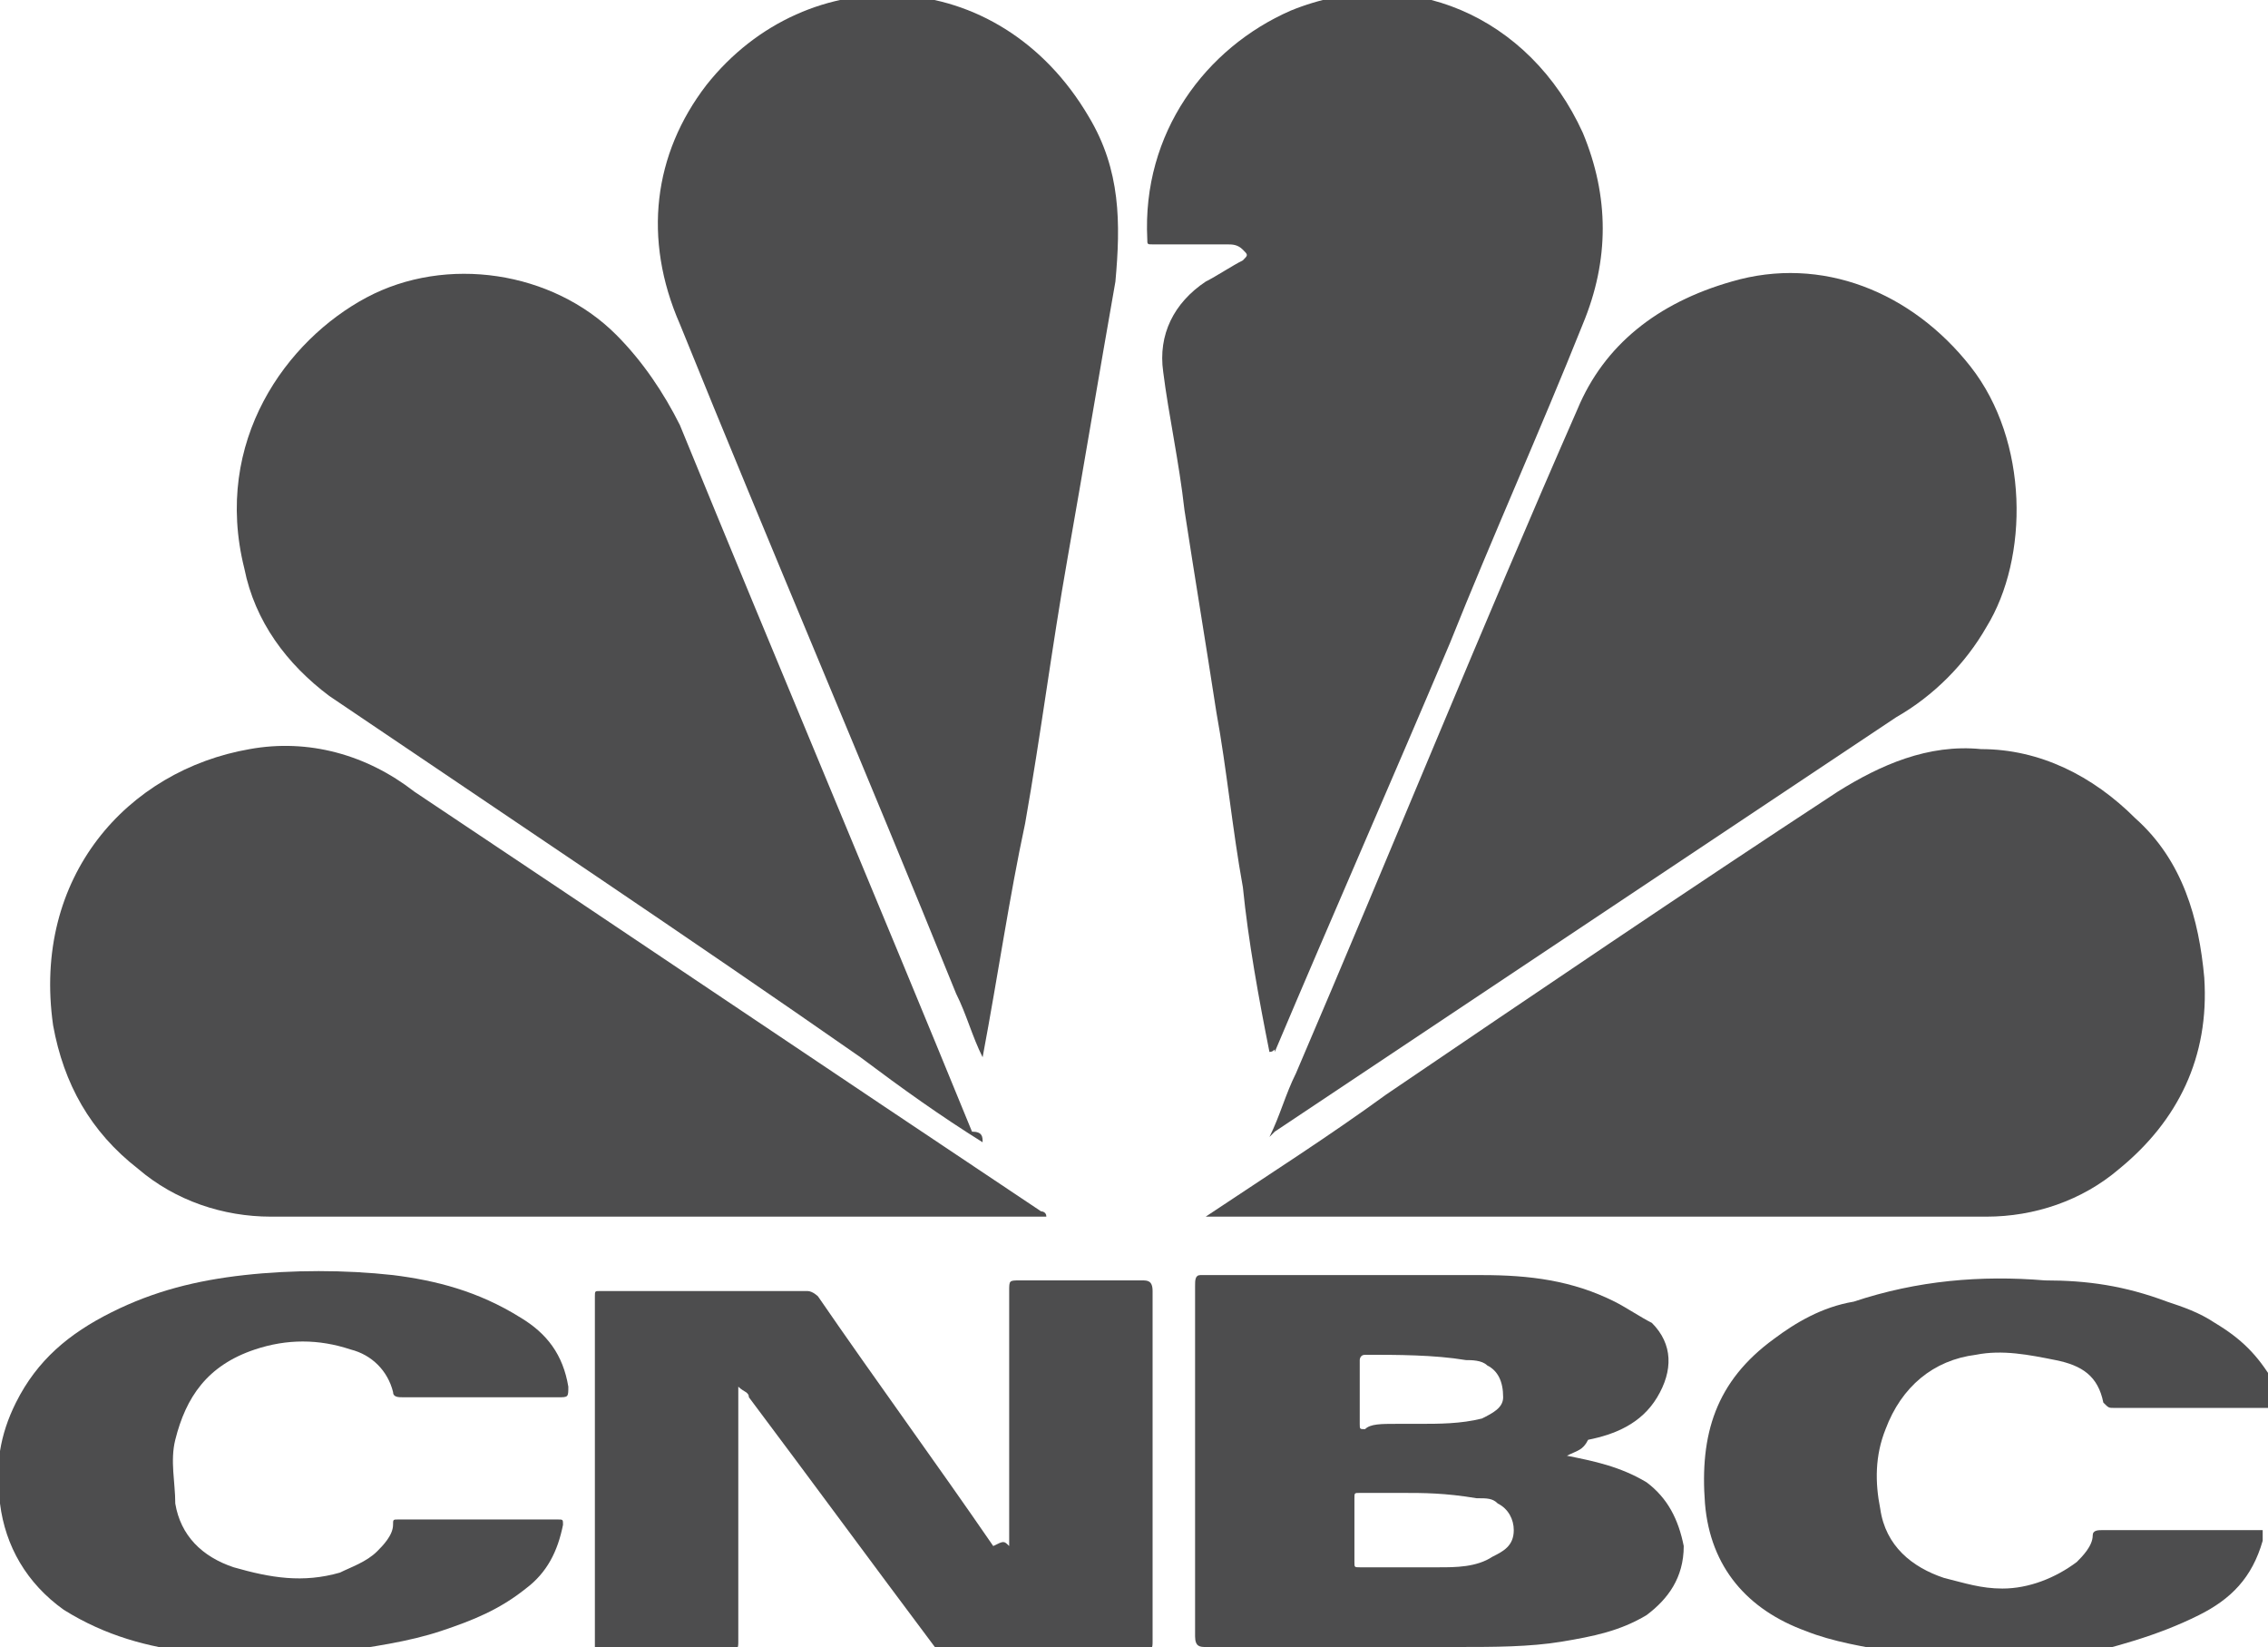
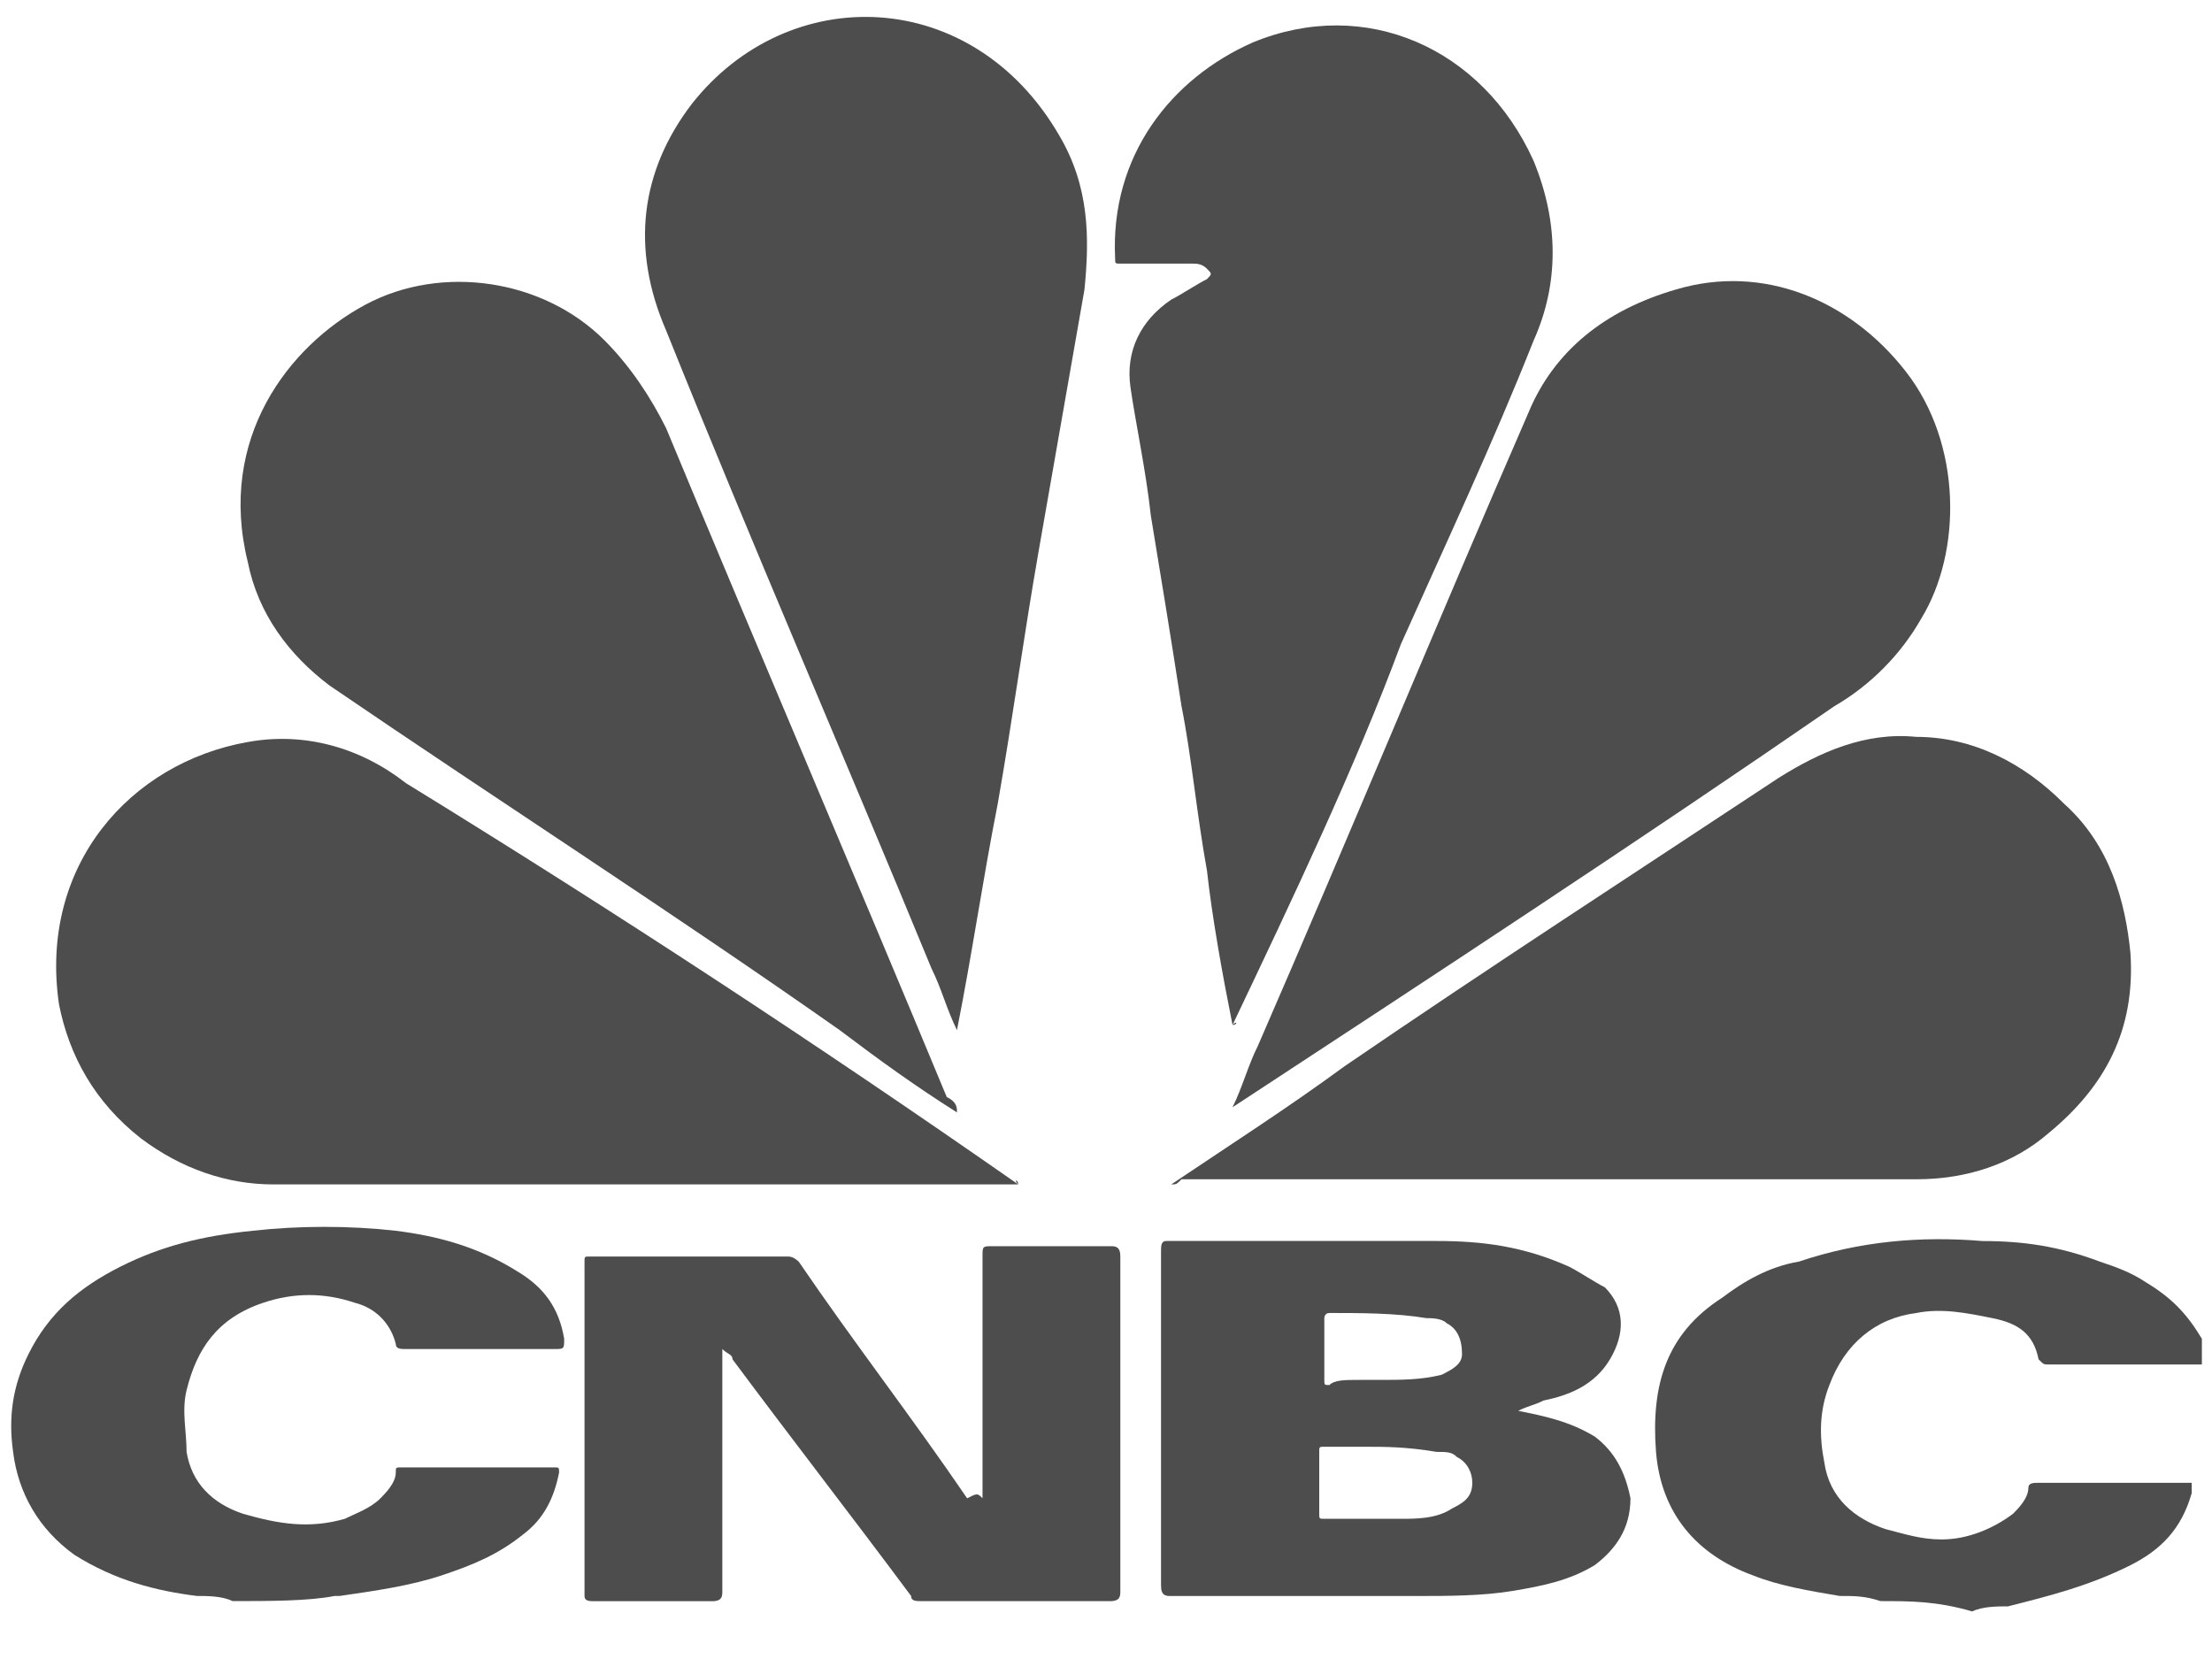
- <svg xmlns="http://www.w3.org/2000/svg" version="1.1" id="Layer_1" x="0px" y="0px" viewBox="-458 265 42.7 31" style="enable-background:new -458 265 42.7 31;" xml:space="preserve">
-   <style type="text/css">
- 	.st0{fill:#4D4D4E;}
- </style>
+ <svg xmlns="http://www.w3.org/2000/svg" version="1.1" id="Layer_1" x="0px" y="0px" width="40px" height="30px" viewBox="0 0 40 30" enable-background="new 0 0 40 30" xml:space="preserve">
  <g id="iLHGvc.tif_1_">
    <g id="XMLID_5535_">
-       <path id="XMLID_5548_" class="st0" d="M-453.7,296.2c-0.2-0.1-0.5-0.1-0.7-0.1c-0.8-0.1-1.6-0.3-2.4-0.8c-0.7-0.5-1.1-1.2-1.2-2    c-0.1-0.7,0-1.3,0.3-1.9c0.4-0.8,1-1.3,1.8-1.7c0.8-0.4,1.6-0.6,2.5-0.7c0.9-0.1,1.9-0.1,2.8,0c0.8,0.1,1.6,0.3,2.4,0.8    c0.5,0.3,0.8,0.7,0.9,1.3c0,0.2,0,0.2-0.2,0.2c-1,0-1.9,0-2.9,0c-0.1,0-0.2,0-0.2-0.1c-0.1-0.4-0.4-0.7-0.8-0.8    c-0.6-0.2-1.2-0.2-1.8,0c-0.9,0.3-1.3,0.9-1.5,1.7c-0.1,0.4,0,0.8,0,1.2c0.1,0.6,0.5,1,1.1,1.2c0.7,0.2,1.3,0.3,2,0.1    c0.2-0.1,0.5-0.2,0.7-0.4c0.1-0.1,0.3-0.3,0.3-0.5c0-0.1,0-0.1,0.1-0.1c1,0,2,0,3,0c0.1,0,0.1,0,0.1,0.1c-0.1,0.5-0.3,0.9-0.7,1.2    c-0.5,0.4-1,0.6-1.6,0.8c-0.6,0.2-1.3,0.3-2,0.4c0,0-0.1,0-0.1,0C-452.3,296.2-453,296.2-453.7,296.2z" />
-       <path id="XMLID_5547_" class="st0" d="M-421.5,296.2c-0.3-0.1-0.5-0.1-0.8-0.1c-0.6-0.1-1.2-0.2-1.7-0.4c-1.1-0.4-1.8-1.2-1.9-2.4    c-0.1-1.3,0.2-2.3,1.3-3.1c0.4-0.3,0.9-0.6,1.5-0.7c1.2-0.4,2.4-0.5,3.6-0.4c0.8,0,1.5,0.1,2.3,0.4c0.3,0.1,0.6,0.2,0.9,0.4    c0.5,0.3,0.8,0.6,1.1,1.1c0,0.2,0,0.4,0,0.5c-0.1,0-0.1,0-0.2,0c-0.9,0-1.9,0-2.8,0c-0.1,0-0.1,0-0.2-0.1    c-0.1-0.5-0.4-0.7-0.9-0.8c-0.5-0.1-1-0.2-1.5-0.1c-0.8,0.1-1.4,0.6-1.7,1.4c-0.2,0.5-0.2,1-0.1,1.5c0.1,0.7,0.6,1.1,1.2,1.3    c0.4,0.1,0.7,0.2,1.1,0.2c0.5,0,1-0.2,1.4-0.5c0.1-0.1,0.3-0.3,0.3-0.5c0-0.1,0.1-0.1,0.2-0.1c1,0,1.9,0,2.9,0c0,0,0.1,0,0.1,0    c0,0.1,0,0.1,0,0.2c-0.2,0.7-0.6,1.1-1.2,1.4c-0.8,0.4-1.6,0.6-2.4,0.8c-0.2,0-0.5,0-0.7,0.1    C-420.3,296.2-420.9,296.2-421.5,296.2z" />
-       <path id="XMLID_5546_" class="st0" d="M-439.5,284.9c-0.2-0.4-0.3-0.8-0.5-1.2c-1.7-4.2-3.5-8.4-5.2-12.6    c-0.7-1.6-0.5-3.2,0.5-4.5c1.9-2.4,5.5-2.3,7.2,0.6c0.6,1,0.6,2,0.5,3.1c-0.3,1.7-0.6,3.5-0.9,5.2c-0.3,1.7-0.5,3.3-0.8,5    C-439,281.9-439.2,283.3-439.5,284.9C-439.5,284.8-439.5,284.8-439.5,284.9C-439.5,284.9-439.5,284.9-439.5,284.9z" />
-       <path id="XMLID_5545_" class="st0" d="M-434.1,286.4c0.2-0.4,0.3-0.8,0.5-1.2c1.8-4.2,3.5-8.4,5.3-12.5c0.5-1.2,1.5-2,2.9-2.4    c1.7-0.5,3.4,0.2,4.5,1.6c1.1,1.4,1.1,3.6,0.3,4.9c-0.4,0.7-1,1.3-1.7,1.7c-3.9,2.6-7.8,5.2-11.7,7.8    C-434,286.3-434.1,286.4-434.1,286.4C-434.1,286.4-434.1,286.4-434.1,286.4z" />
-       <path id="XMLID_5544_" class="st0" d="M-439.5,286.5c-0.8-0.5-1.5-1-2.3-1.6c-3.3-2.3-6.6-4.5-10-6.8c-0.8-0.6-1.4-1.4-1.6-2.4    c-0.6-2.4,0.8-4.3,2.3-5.1c1.5-0.8,3.5-0.5,4.7,0.7c0.5,0.5,0.9,1.1,1.2,1.7c1.8,4.4,3.7,8.9,5.5,13.3    C-439.5,286.3-439.5,286.4-439.5,286.5z" />
-       <path id="XMLID_5543_" class="st0" d="M-438.3,287.9c-0.1,0-0.1,0-0.2,0c-4.8,0-9.6,0-14.4,0c-0.9,0-1.8-0.3-2.5-0.9    c-0.9-0.7-1.4-1.6-1.6-2.7c-0.4-2.8,1.4-4.8,3.7-5.2c1.1-0.2,2.2,0.1,3.1,0.8c3.9,2.6,7.9,5.3,11.8,7.9    C-438.4,287.8-438.3,287.8-438.3,287.9z" />
-       <path id="XMLID_5542_" class="st0" d="M-435.3,287.9c1.2-0.8,2.3-1.5,3.4-2.3c2.8-1.9,5.6-3.8,8.5-5.7c0.8-0.5,1.7-0.9,2.7-0.8    c1.1,0,2.1,0.5,2.9,1.3c0.9,0.8,1.2,1.9,1.3,3c0.1,1.5-0.5,2.7-1.6,3.6c-0.7,0.6-1.6,0.9-2.5,0.9c-4.8,0-9.6,0-14.4,0    C-435.2,287.9-435.2,287.9-435.3,287.9z" />
-       <path id="XMLID_5541_" class="st0" d="M-434.1,284.8c-0.2-1-0.4-2.1-0.5-3.1c-0.2-1.1-0.3-2.2-0.5-3.3c-0.2-1.3-0.4-2.5-0.6-3.8    c-0.1-0.9-0.3-1.8-0.4-2.6c-0.1-0.7,0.2-1.3,0.8-1.7c0.2-0.1,0.5-0.3,0.7-0.4c0.1-0.1,0.1-0.1,0-0.2c-0.1-0.1-0.2-0.1-0.3-0.1    c-0.5,0-0.9,0-1.4,0c-0.1,0-0.1,0-0.1-0.1c-0.1-2,1.1-3.6,2.7-4.3c2.2-0.9,4.5,0.1,5.5,2.3c0.5,1.2,0.5,2.4,0,3.6    c-0.8,2-1.7,4-2.5,6c-1.1,2.6-2.2,5.1-3.3,7.7C-434,284.7-434,284.8-434.1,284.8z" />
-       <path id="XMLID_5540_" class="st0" d="M-439,294.1c0-1.6,0-3.2,0-4.8c0-0.2,0-0.2,0.2-0.2c0.8,0,1.5,0,2.3,0c0.1,0,0.2,0,0.2,0.2    c0,2.2,0,4.4,0,6.6c0,0.1,0,0.2-0.2,0.2c-1.2,0-2.5,0-3.7,0c-0.1,0-0.2,0-0.2-0.1c-1.2-1.6-2.3-3.1-3.5-4.7c0-0.1-0.1-0.1-0.2-0.2    c0,0.1,0,0.1,0,0.2c0,1.5,0,3.1,0,4.6c0,0.1,0,0.2-0.2,0.2c-0.8,0-1.6,0-2.3,0c-0.1,0-0.2,0-0.2-0.1c0-2.2,0-4.4,0-6.6    c0-0.1,0-0.1,0.1-0.1c1.3,0,2.6,0,3.9,0c0.1,0,0.2,0.1,0.2,0.1c1.1,1.6,2.2,3.1,3.3,4.7C-439.1,294-439.1,294-439,294.1z" />
-       <path id="XMLID_5536_" class="st0" d="M-428.5,292.4c0.5,0.1,1,0.2,1.5,0.5c0.4,0.3,0.6,0.7,0.7,1.2c0,0.6-0.3,1-0.7,1.3    c-0.5,0.3-1,0.4-1.6,0.5c-0.6,0.1-1.3,0.1-1.9,0.1c-1.6,0-3.2,0-4.8,0c-0.1,0-0.2,0-0.2-0.2c0-2.2,0-4.4,0-6.6    c0-0.1,0-0.2,0.1-0.2c1.8,0,3.5,0,5.3,0c0.9,0,1.7,0.1,2.5,0.5c0.2,0.1,0.5,0.3,0.7,0.4c0.4,0.4,0.4,0.9,0.1,1.4    c-0.3,0.5-0.8,0.7-1.3,0.8C-428.2,292.3-428.3,292.3-428.5,292.4z M-431.6,293.1c-0.3,0-0.6,0-0.8,0c-0.1,0-0.1,0-0.1,0.1    c0,0.4,0,0.8,0,1.2c0,0.1,0,0.1,0.1,0.1c0.5,0,1,0,1.5,0c0.3,0,0.7,0,1-0.2c0.2-0.1,0.4-0.2,0.4-0.5c0-0.2-0.1-0.4-0.3-0.5    c-0.1-0.1-0.2-0.1-0.4-0.1C-430.8,293.1-431.2,293.1-431.6,293.1z M-431.7,291.8L-431.7,291.8c0.1,0,0.2,0,0.4,0    c0.4,0,0.8,0,1.2-0.1c0.2-0.1,0.4-0.2,0.4-0.4c0-0.3-0.1-0.5-0.3-0.6c-0.1-0.1-0.3-0.1-0.4-0.1c-0.6-0.1-1.3-0.1-1.9-0.1    c-0.1,0-0.1,0.1-0.1,0.1c0,0.4,0,0.8,0,1.2c0,0.1,0,0.1,0.1,0.1C-432.2,291.8-432,291.8-431.7,291.8z" />
+       <path id="XMLID_5548_" fill="#4D4D4E" d="M4.204,28.953C4.02,28.86,3.743,28.86,3.559,28.86c-0.738-0.093-1.476-0.279-2.214-0.744    C0.699,27.65,0.33,27,0.237,26.256c-0.092-0.651,0-1.209,0.277-1.768c0.369-0.744,0.922-1.209,1.661-1.582    c0.738-0.371,1.476-0.558,2.398-0.65c0.831-0.094,1.753-0.094,2.583,0C7.895,22.349,8.633,22.535,9.371,23    c0.462,0.279,0.738,0.65,0.831,1.209c0,0.186,0,0.186-0.184,0.186c-0.923,0-1.753,0-2.676,0c-0.093,0-0.185,0-0.185-0.092    c-0.092-0.373-0.369-0.652-0.738-0.744c-0.554-0.187-1.108-0.187-1.661,0c-0.831,0.278-1.2,0.836-1.384,1.58    c-0.092,0.373,0,0.744,0,1.117c0.092,0.559,0.461,0.93,1.015,1.116c0.646,0.187,1.2,0.278,1.846,0.093    c0.185-0.093,0.461-0.186,0.646-0.372C6.972,27,7.157,26.814,7.157,26.628c0-0.093,0-0.093,0.092-0.093c0.923,0,1.846,0,2.769,0    c0.092,0,0.092,0,0.092,0.093c-0.092,0.465-0.276,0.837-0.646,1.116c-0.461,0.372-0.923,0.559-1.477,0.744    s-1.199,0.279-1.845,0.372H6.05C5.588,28.953,4.85,28.953,4.204,28.953z" />
+       <path id="XMLID_5547_" fill="#4D4D4E" d="M34.004,28.953c-0.276-0.093-0.462-0.093-0.737-0.093    c-0.554-0.093-1.107-0.187-1.568-0.372c-1.016-0.372-1.661-1.116-1.753-2.232c-0.093-1.209,0.184-2.14,1.199-2.791    c0.368-0.279,0.83-0.559,1.384-0.651c1.106-0.372,2.214-0.465,3.321-0.372c0.737,0,1.384,0.094,2.122,0.372    c0.275,0.093,0.553,0.187,0.83,0.372c0.461,0.279,0.737,0.559,1.015,1.023c0,0.186,0,0.372,0,0.465c-0.092,0-0.092,0-0.184,0    c-0.831,0-1.754,0-2.585,0c-0.092,0-0.092,0-0.184-0.093c-0.093-0.465-0.369-0.651-0.831-0.744    c-0.461-0.093-0.922-0.187-1.383-0.093c-0.738,0.093-1.292,0.559-1.569,1.303c-0.184,0.465-0.184,0.93-0.092,1.395    c0.092,0.651,0.553,1.023,1.107,1.209c0.368,0.094,0.646,0.187,1.015,0.187c0.461,0,0.922-0.187,1.292-0.465    c0.092-0.093,0.276-0.279,0.276-0.466c0-0.093,0.092-0.093,0.185-0.093c0.922,0,1.753,0,2.675,0h0.094c0,0.093,0,0.093,0,0.187    c-0.186,0.65-0.555,1.023-1.108,1.303c-0.738,0.371-1.477,0.558-2.214,0.744c-0.185,0-0.461,0-0.646,0.092    C35.019,28.953,34.558,28.953,34.004,28.953z" />
+       <path id="XMLID_5546_" fill="#4D4D4E" d="M17.305,18.628c-0.185-0.372-0.276-0.745-0.461-1.116    c-1.569-3.814-3.229-7.629-4.798-11.535c-0.646-1.488-0.461-2.884,0.461-4.094c1.753-2.232,5.075-2.139,6.643,0.559    c0.553,0.931,0.553,1.861,0.461,2.791c-0.277,1.582-0.554,3.162-0.831,4.744c-0.276,1.582-0.461,2.977-0.738,4.559    C17.767,15.93,17.582,17.232,17.305,18.628C17.305,18.535,17.305,18.535,17.305,18.628L17.305,18.628z" />
+       <path id="XMLID_5545_" fill="#4D4D4E" d="M22.288,20.023c0.184-0.373,0.275-0.744,0.461-1.117    c1.66-3.813,3.229-7.627,4.889-11.441c0.461-1.116,1.385-1.86,2.676-2.232c1.568-0.465,3.138,0.186,4.151,1.488    c1.016,1.303,1.016,3.256,0.277,4.465c-0.369,0.651-0.923,1.209-1.568,1.582C29.668,15.186,25.978,17.604,22.288,20.023    C22.379,19.93,22.288,20.023,22.288,20.023L22.288,20.023z" />
+       <path id="XMLID_5544_" fill="#4D4D4E" d="M17.305,20.116c-0.738-0.466-1.384-0.931-2.122-1.489    c-3.044-2.139-6.089-4.092-9.226-6.232c-0.738-0.558-1.292-1.302-1.476-2.232C3.928,7.93,5.219,6.256,6.603,5.512    c1.384-0.744,3.229-0.465,4.336,0.65c0.461,0.465,0.83,1.023,1.107,1.582c1.661,4,3.414,8.093,5.074,12.093    C17.305,19.93,17.305,20.023,17.305,20.116z" />
+       <path id="XMLID_5543_" fill="#4D4D4E" d="M18.412,21.418c-0.092,0-0.092,0-0.185,0c-4.428,0-8.857,0-13.285,0    c-0.83,0-1.661-0.279-2.399-0.837c-0.83-0.651-1.292-1.488-1.476-2.419c-0.369-2.512,1.292-4.371,3.414-4.744    c1.015-0.186,2.03,0.094,2.86,0.744C11.124,16.488,14.814,18.906,18.412,21.418C18.32,21.325,18.412,21.325,18.412,21.418z" />
+       <path id="XMLID_5542_" fill="#4D4D4E" d="M21.18,21.418c1.108-0.744,2.122-1.395,3.137-2.139c2.584-1.768,5.168-3.442,7.843-5.21    c0.738-0.465,1.568-0.837,2.491-0.744c1.015,0,1.937,0.466,2.675,1.21c0.831,0.744,1.107,1.768,1.199,2.697    c0.093,1.396-0.461,2.418-1.477,3.256c-0.645,0.559-1.476,0.837-2.397,0.837c-4.429,0-8.857,0-13.285,0    C21.272,21.418,21.272,21.418,21.18,21.418z" />
+       <path id="XMLID_5541_" fill="#4D4D4E" d="M22.288,18.535c-0.186-0.931-0.37-1.954-0.462-2.791    c-0.186-1.023-0.276-2.047-0.461-2.977c-0.186-1.209-0.37-2.326-0.554-3.442C20.719,8.488,20.535,7.65,20.442,7    c-0.092-0.651,0.185-1.209,0.738-1.582c0.186-0.093,0.461-0.279,0.646-0.371c0.092-0.094,0.092-0.094,0-0.187    c-0.093-0.093-0.186-0.093-0.276-0.093c-0.462,0-0.831,0-1.292,0c-0.093,0-0.093,0-0.093-0.094    c-0.092-1.86,1.015-3.256,2.491-3.906c2.029-0.838,4.151,0.093,5.075,2.139c0.461,1.117,0.461,2.232,0,3.256    c-0.738,1.861-1.569,3.629-2.399,5.488C24.502,13.883,23.394,16.209,22.288,18.535C22.379,18.441,22.379,18.535,22.288,18.535z" />
+       <path id="XMLID_5540_" fill="#4D4D4E" d="M17.767,27.093c0-1.488,0-2.884,0-4.372c0-0.186,0-0.186,0.185-0.186    c0.738,0,1.383,0,2.122,0c0.092,0,0.185,0,0.185,0.186c0,2.047,0,4,0,6.047c0,0.093,0,0.186-0.185,0.186c-1.107,0-2.398,0-3.413,0    c-0.093,0-0.185,0-0.185-0.093c-1.107-1.488-2.122-2.791-3.229-4.279c0-0.093-0.093-0.093-0.185-0.187c0,0.094,0,0.094,0,0.187    c0,1.396,0,2.791,0,4.187c0,0.093,0,0.186-0.185,0.186c-0.738,0-1.476,0-2.122,0c-0.092,0-0.185,0-0.185-0.093    c0-2.047,0-4,0-6.047c0-0.093,0-0.093,0.092-0.093c1.199,0,2.399,0,3.598,0c0.092,0,0.184,0.093,0.184,0.093    c1.015,1.489,2.03,2.791,3.045,4.279C17.674,27,17.674,27,17.767,27.093z" />
+       <path id="XMLID_5536_" fill="#4D4D4E" d="M27.454,25.512c0.461,0.093,0.922,0.186,1.383,0.465c0.37,0.279,0.554,0.651,0.647,1.116    c0,0.558-0.277,0.931-0.647,1.21c-0.461,0.278-0.922,0.371-1.476,0.465c-0.554,0.093-1.199,0.093-1.753,0.093    c-1.477,0-2.952,0-4.429,0c-0.092,0-0.184,0-0.184-0.187c0-2.047,0-4,0-6.047c0-0.092,0-0.186,0.092-0.186c1.661,0,3.229,0,4.89,0    c0.83,0,1.568,0.094,2.398,0.465c0.185,0.094,0.461,0.279,0.646,0.373c0.368,0.371,0.368,0.837,0.092,1.302    c-0.277,0.466-0.738,0.651-1.199,0.744C27.731,25.418,27.638,25.418,27.454,25.512z M24.686,26.162c-0.276,0-0.554,0-0.737,0    c-0.093,0-0.093,0-0.093,0.094c0,0.371,0,0.744,0,1.116c0,0.093,0,0.093,0.093,0.093c0.461,0,0.922,0,1.384,0    c0.276,0,0.646,0,0.923-0.186c0.184-0.094,0.368-0.187,0.368-0.465c0-0.188-0.092-0.373-0.277-0.466    c-0.091-0.093-0.184-0.093-0.368-0.093C25.424,26.162,25.055,26.162,24.686,26.162z M24.594,24.953L24.594,24.953    c0.092,0,0.186,0,0.369,0c0.369,0,0.738,0,1.107-0.093c0.185-0.093,0.368-0.187,0.368-0.372c0-0.279-0.093-0.465-0.276-0.559    c-0.092-0.093-0.277-0.093-0.369-0.093c-0.553-0.093-1.199-0.093-1.753-0.093c-0.092,0-0.092,0.093-0.092,0.093    c0,0.372,0,0.744,0,1.116c0,0.094,0,0.094,0.092,0.094C24.132,24.953,24.316,24.953,24.594,24.953z" />
    </g>
  </g>
</svg>
